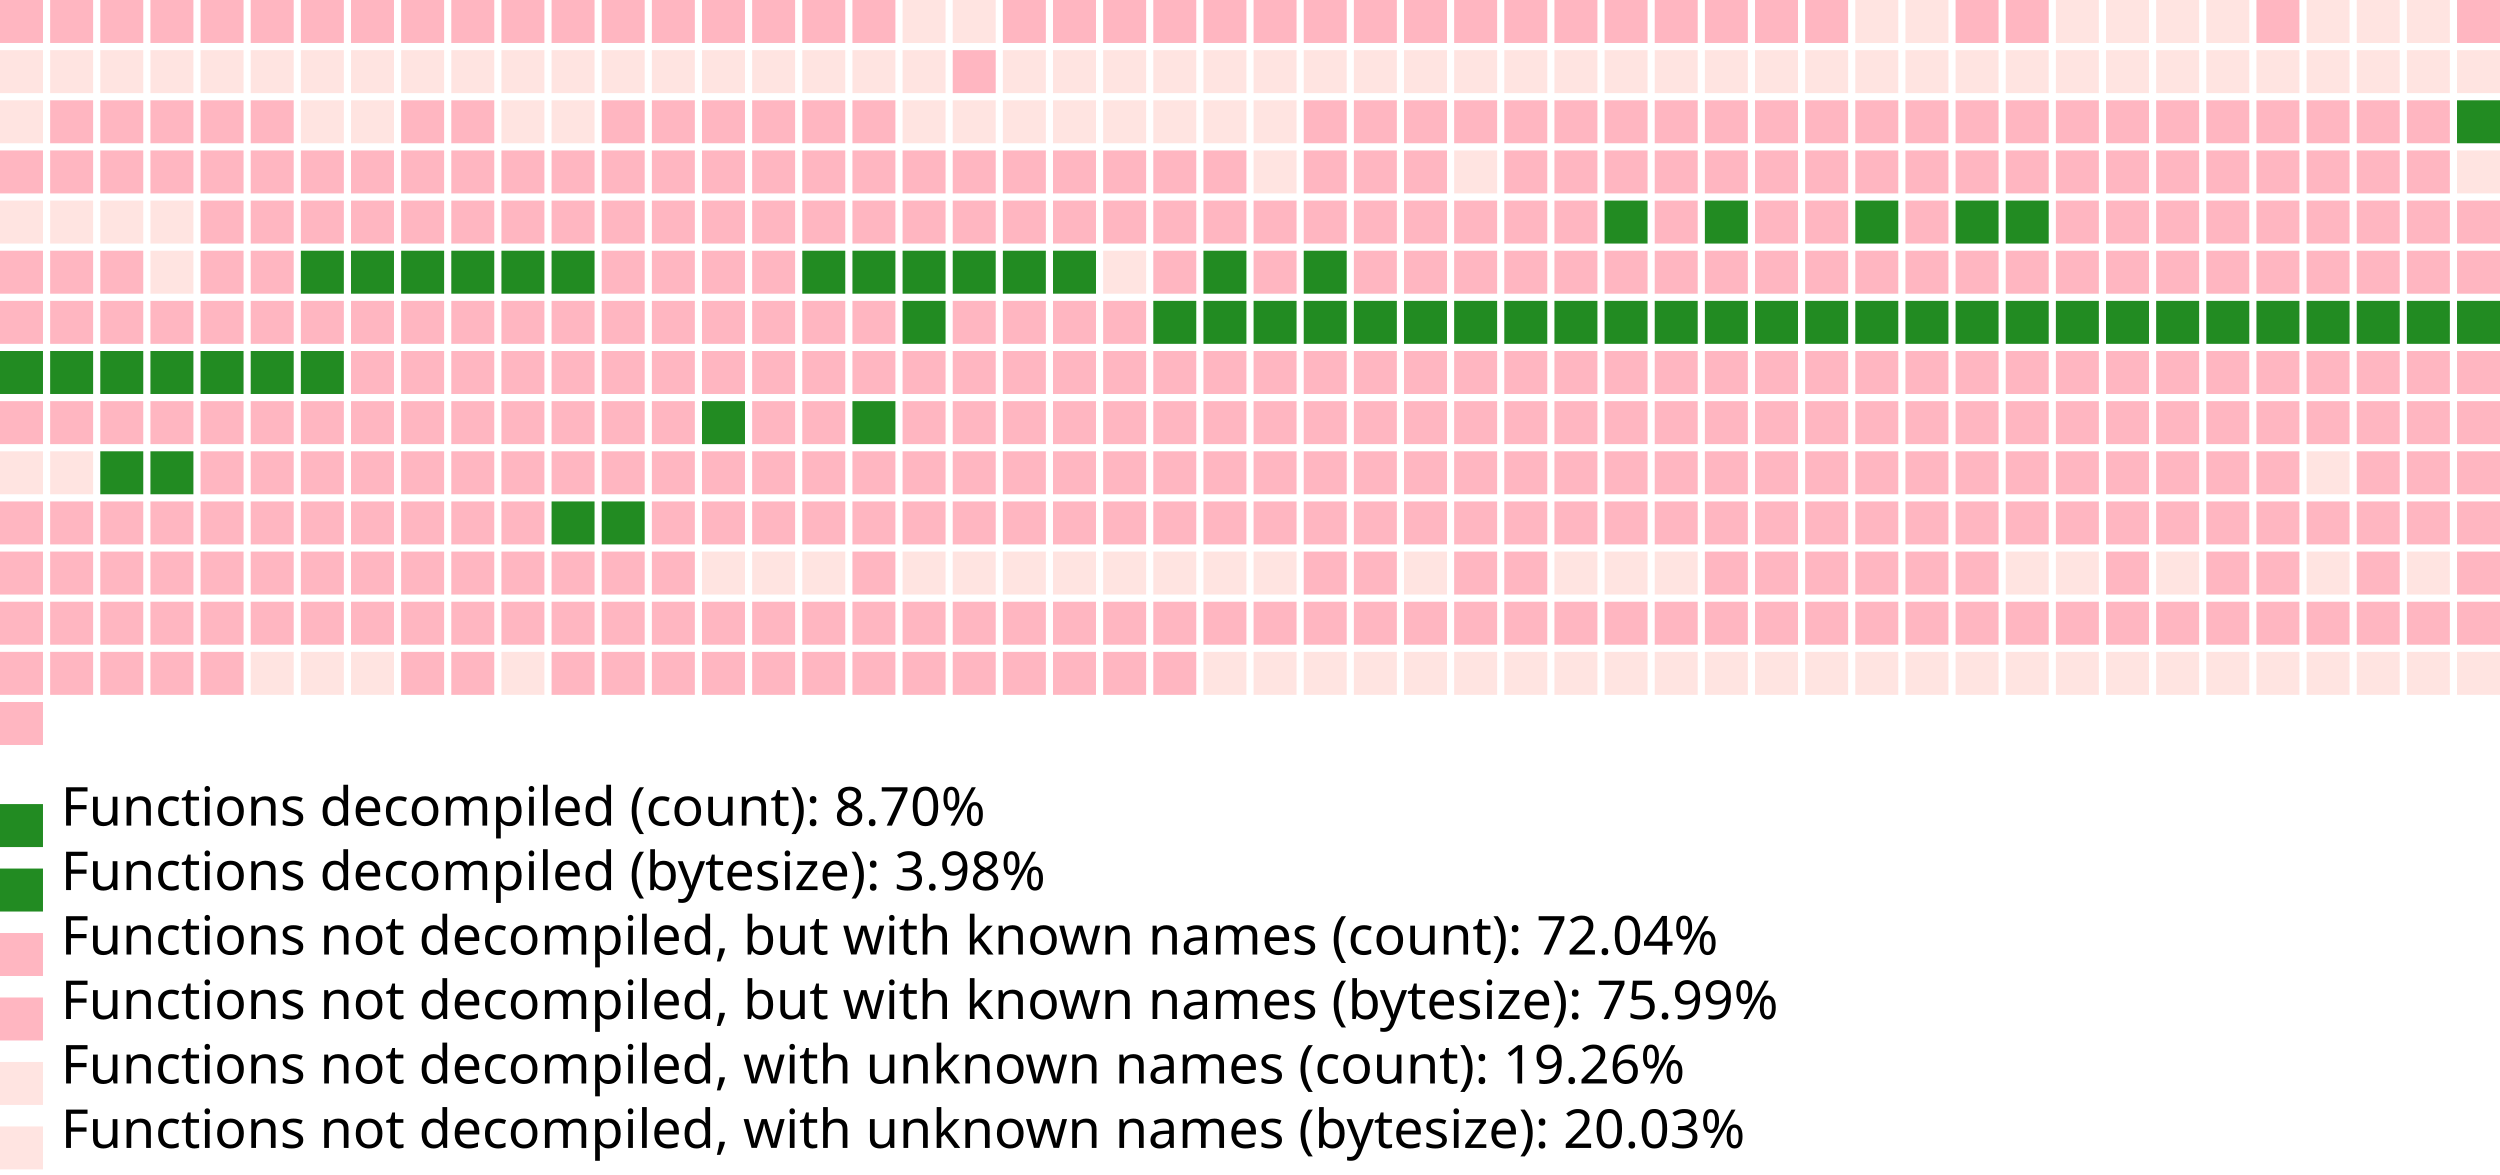
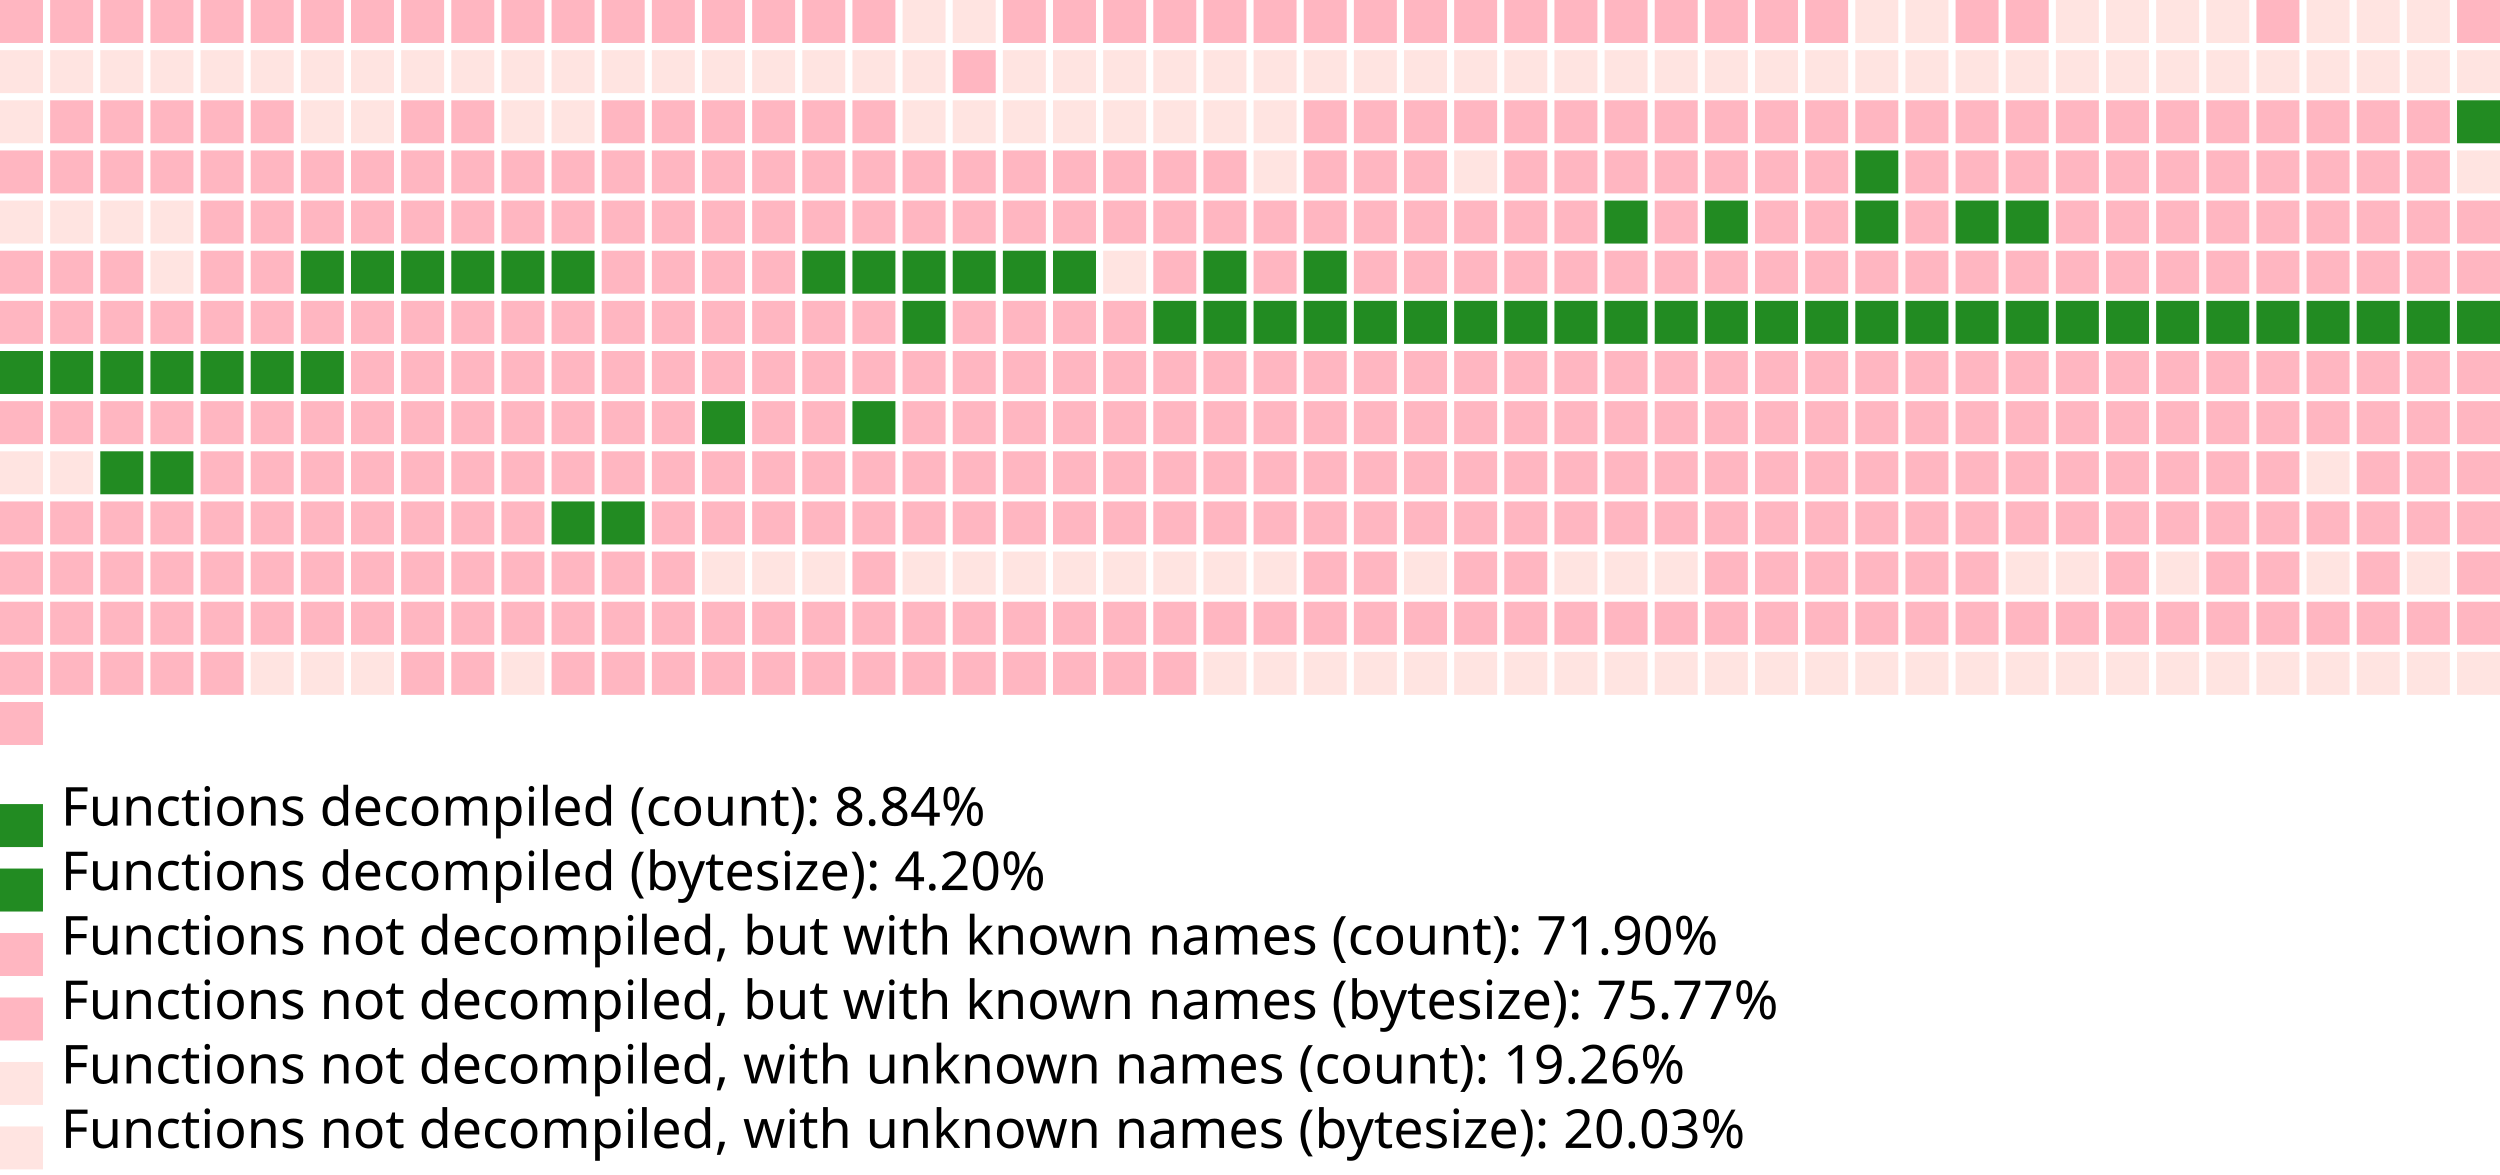
<svg xmlns="http://www.w3.org/2000/svg" version="1.1" width="698" height="328">
  <rect width="12" height="12" x="0" y="0" fill="lightpink" />
  <rect width="12" height="12" x="14" y="0" fill="lightpink" />
  <rect width="12" height="12" x="28" y="0" fill="lightpink" />
  <rect width="12" height="12" x="42" y="0" fill="lightpink" />
  <rect width="12" height="12" x="56" y="0" fill="lightpink" />
  <rect width="12" height="12" x="70" y="0" fill="lightpink" />
  <rect width="12" height="12" x="84" y="0" fill="lightpink" />
  <rect width="12" height="12" x="98" y="0" fill="lightpink" />
  <rect width="12" height="12" x="112" y="0" fill="lightpink" />
  <rect width="12" height="12" x="126" y="0" fill="lightpink" />
  <rect width="12" height="12" x="140" y="0" fill="lightpink" />
  <rect width="12" height="12" x="154" y="0" fill="lightpink" />
  <rect width="12" height="12" x="168" y="0" fill="lightpink" />
  <rect width="12" height="12" x="182" y="0" fill="lightpink" />
  <rect width="12" height="12" x="196" y="0" fill="lightpink" />
  <rect width="12" height="12" x="210" y="0" fill="lightpink" />
  <rect width="12" height="12" x="224" y="0" fill="lightpink" />
  <rect width="12" height="12" x="238" y="0" fill="lightpink" />
  <rect width="12" height="12" x="252" y="0" fill="mistyrose" />
  <rect width="12" height="12" x="266" y="0" fill="mistyrose" />
  <rect width="12" height="12" x="280" y="0" fill="lightpink" />
  <rect width="12" height="12" x="294" y="0" fill="lightpink" />
  <rect width="12" height="12" x="308" y="0" fill="lightpink" />
  <rect width="12" height="12" x="322" y="0" fill="lightpink" />
  <rect width="12" height="12" x="336" y="0" fill="lightpink" />
  <rect width="12" height="12" x="350" y="0" fill="lightpink" />
  <rect width="12" height="12" x="364" y="0" fill="lightpink" />
  <rect width="12" height="12" x="378" y="0" fill="lightpink" />
  <rect width="12" height="12" x="392" y="0" fill="lightpink" />
  <rect width="12" height="12" x="406" y="0" fill="lightpink" />
  <rect width="12" height="12" x="420" y="0" fill="lightpink" />
  <rect width="12" height="12" x="434" y="0" fill="lightpink" />
  <rect width="12" height="12" x="448" y="0" fill="lightpink" />
  <rect width="12" height="12" x="462" y="0" fill="lightpink" />
  <rect width="12" height="12" x="476" y="0" fill="lightpink" />
  <rect width="12" height="12" x="490" y="0" fill="lightpink" />
  <rect width="12" height="12" x="504" y="0" fill="lightpink" />
  <rect width="12" height="12" x="518" y="0" fill="mistyrose" />
  <rect width="12" height="12" x="532" y="0" fill="mistyrose" />
  <rect width="12" height="12" x="546" y="0" fill="lightpink" />
  <rect width="12" height="12" x="560" y="0" fill="lightpink" />
  <rect width="12" height="12" x="574" y="0" fill="mistyrose" />
  <rect width="12" height="12" x="588" y="0" fill="mistyrose" />
  <rect width="12" height="12" x="602" y="0" fill="mistyrose" />
  <rect width="12" height="12" x="616" y="0" fill="mistyrose" />
  <rect width="12" height="12" x="630" y="0" fill="lightpink" />
  <rect width="12" height="12" x="644" y="0" fill="mistyrose" />
  <rect width="12" height="12" x="658" y="0" fill="mistyrose" />
  <rect width="12" height="12" x="672" y="0" fill="mistyrose" />
  <rect width="12" height="12" x="686" y="0" fill="lightpink" />
  <rect width="12" height="12" x="0" y="14" fill="mistyrose" />
  <rect width="12" height="12" x="14" y="14" fill="mistyrose" />
  <rect width="12" height="12" x="28" y="14" fill="mistyrose" />
  <rect width="12" height="12" x="42" y="14" fill="mistyrose" />
  <rect width="12" height="12" x="56" y="14" fill="mistyrose" />
  <rect width="12" height="12" x="70" y="14" fill="mistyrose" />
  <rect width="12" height="12" x="84" y="14" fill="mistyrose" />
  <rect width="12" height="12" x="98" y="14" fill="mistyrose" />
  <rect width="12" height="12" x="112" y="14" fill="mistyrose" />
  <rect width="12" height="12" x="126" y="14" fill="mistyrose" />
  <rect width="12" height="12" x="140" y="14" fill="mistyrose" />
  <rect width="12" height="12" x="154" y="14" fill="mistyrose" />
  <rect width="12" height="12" x="168" y="14" fill="mistyrose" />
  <rect width="12" height="12" x="182" y="14" fill="mistyrose" />
  <rect width="12" height="12" x="196" y="14" fill="mistyrose" />
  <rect width="12" height="12" x="210" y="14" fill="mistyrose" />
  <rect width="12" height="12" x="224" y="14" fill="mistyrose" />
  <rect width="12" height="12" x="238" y="14" fill="mistyrose" />
  <rect width="12" height="12" x="252" y="14" fill="mistyrose" />
  <rect width="12" height="12" x="266" y="14" fill="lightpink" />
  <rect width="12" height="12" x="280" y="14" fill="mistyrose" />
  <rect width="12" height="12" x="294" y="14" fill="mistyrose" />
  <rect width="12" height="12" x="308" y="14" fill="mistyrose" />
  <rect width="12" height="12" x="322" y="14" fill="mistyrose" />
  <rect width="12" height="12" x="336" y="14" fill="mistyrose" />
  <rect width="12" height="12" x="350" y="14" fill="mistyrose" />
  <rect width="12" height="12" x="364" y="14" fill="mistyrose" />
  <rect width="12" height="12" x="378" y="14" fill="mistyrose" />
  <rect width="12" height="12" x="392" y="14" fill="mistyrose" />
  <rect width="12" height="12" x="406" y="14" fill="mistyrose" />
  <rect width="12" height="12" x="420" y="14" fill="mistyrose" />
  <rect width="12" height="12" x="434" y="14" fill="mistyrose" />
  <rect width="12" height="12" x="448" y="14" fill="mistyrose" />
  <rect width="12" height="12" x="462" y="14" fill="mistyrose" />
  <rect width="12" height="12" x="476" y="14" fill="mistyrose" />
  <rect width="12" height="12" x="490" y="14" fill="mistyrose" />
  <rect width="12" height="12" x="504" y="14" fill="mistyrose" />
  <rect width="12" height="12" x="518" y="14" fill="mistyrose" />
  <rect width="12" height="12" x="532" y="14" fill="mistyrose" />
  <rect width="12" height="12" x="546" y="14" fill="mistyrose" />
  <rect width="12" height="12" x="560" y="14" fill="mistyrose" />
  <rect width="12" height="12" x="574" y="14" fill="mistyrose" />
  <rect width="12" height="12" x="588" y="14" fill="mistyrose" />
  <rect width="12" height="12" x="602" y="14" fill="mistyrose" />
  <rect width="12" height="12" x="616" y="14" fill="mistyrose" />
  <rect width="12" height="12" x="630" y="14" fill="mistyrose" />
  <rect width="12" height="12" x="644" y="14" fill="mistyrose" />
  <rect width="12" height="12" x="658" y="14" fill="mistyrose" />
  <rect width="12" height="12" x="672" y="14" fill="mistyrose" />
  <rect width="12" height="12" x="686" y="14" fill="mistyrose" />
  <rect width="12" height="12" x="0" y="28" fill="mistyrose" />
  <rect width="12" height="12" x="14" y="28" fill="lightpink" />
  <rect width="12" height="12" x="28" y="28" fill="lightpink" />
  <rect width="12" height="12" x="42" y="28" fill="lightpink" />
  <rect width="12" height="12" x="56" y="28" fill="lightpink" />
  <rect width="12" height="12" x="70" y="28" fill="lightpink" />
  <rect width="12" height="12" x="84" y="28" fill="mistyrose" />
  <rect width="12" height="12" x="98" y="28" fill="mistyrose" />
  <rect width="12" height="12" x="112" y="28" fill="lightpink" />
  <rect width="12" height="12" x="126" y="28" fill="lightpink" />
  <rect width="12" height="12" x="140" y="28" fill="mistyrose" />
  <rect width="12" height="12" x="154" y="28" fill="mistyrose" />
  <rect width="12" height="12" x="168" y="28" fill="lightpink" />
  <rect width="12" height="12" x="182" y="28" fill="lightpink" />
  <rect width="12" height="12" x="196" y="28" fill="lightpink" />
  <rect width="12" height="12" x="210" y="28" fill="lightpink" />
  <rect width="12" height="12" x="224" y="28" fill="lightpink" />
  <rect width="12" height="12" x="238" y="28" fill="lightpink" />
  <rect width="12" height="12" x="252" y="28" fill="mistyrose" />
  <rect width="12" height="12" x="266" y="28" fill="mistyrose" />
  <rect width="12" height="12" x="280" y="28" fill="mistyrose" />
  <rect width="12" height="12" x="294" y="28" fill="mistyrose" />
  <rect width="12" height="12" x="308" y="28" fill="mistyrose" />
  <rect width="12" height="12" x="322" y="28" fill="mistyrose" />
  <rect width="12" height="12" x="336" y="28" fill="mistyrose" />
  <rect width="12" height="12" x="350" y="28" fill="mistyrose" />
  <rect width="12" height="12" x="364" y="28" fill="lightpink" />
  <rect width="12" height="12" x="378" y="28" fill="lightpink" />
  <rect width="12" height="12" x="392" y="28" fill="lightpink" />
  <rect width="12" height="12" x="406" y="28" fill="lightpink" />
  <rect width="12" height="12" x="420" y="28" fill="lightpink" />
  <rect width="12" height="12" x="434" y="28" fill="lightpink" />
  <rect width="12" height="12" x="448" y="28" fill="lightpink" />
  <rect width="12" height="12" x="462" y="28" fill="lightpink" />
  <rect width="12" height="12" x="476" y="28" fill="lightpink" />
  <rect width="12" height="12" x="490" y="28" fill="lightpink" />
  <rect width="12" height="12" x="504" y="28" fill="lightpink" />
  <rect width="12" height="12" x="518" y="28" fill="lightpink" />
  <rect width="12" height="12" x="532" y="28" fill="lightpink" />
  <rect width="12" height="12" x="546" y="28" fill="lightpink" />
  <rect width="12" height="12" x="560" y="28" fill="lightpink" />
  <rect width="12" height="12" x="574" y="28" fill="lightpink" />
  <rect width="12" height="12" x="588" y="28" fill="lightpink" />
  <rect width="12" height="12" x="602" y="28" fill="lightpink" />
  <rect width="12" height="12" x="616" y="28" fill="lightpink" />
  <rect width="12" height="12" x="630" y="28" fill="lightpink" />
  <rect width="12" height="12" x="644" y="28" fill="lightpink" />
  <rect width="12" height="12" x="658" y="28" fill="lightpink" />
  <rect width="12" height="12" x="672" y="28" fill="lightpink" />
  <rect width="12" height="12" x="686" y="28" fill="forestgreen" />
  <rect width="12" height="12" x="0" y="42" fill="lightpink" />
  <rect width="12" height="12" x="14" y="42" fill="lightpink" />
  <rect width="12" height="12" x="28" y="42" fill="lightpink" />
  <rect width="12" height="12" x="42" y="42" fill="lightpink" />
  <rect width="12" height="12" x="56" y="42" fill="lightpink" />
  <rect width="12" height="12" x="70" y="42" fill="lightpink" />
  <rect width="12" height="12" x="84" y="42" fill="lightpink" />
  <rect width="12" height="12" x="98" y="42" fill="lightpink" />
  <rect width="12" height="12" x="112" y="42" fill="lightpink" />
  <rect width="12" height="12" x="126" y="42" fill="lightpink" />
  <rect width="12" height="12" x="140" y="42" fill="lightpink" />
  <rect width="12" height="12" x="154" y="42" fill="lightpink" />
  <rect width="12" height="12" x="168" y="42" fill="lightpink" />
  <rect width="12" height="12" x="182" y="42" fill="lightpink" />
  <rect width="12" height="12" x="196" y="42" fill="lightpink" />
  <rect width="12" height="12" x="210" y="42" fill="lightpink" />
  <rect width="12" height="12" x="224" y="42" fill="lightpink" />
  <rect width="12" height="12" x="238" y="42" fill="lightpink" />
  <rect width="12" height="12" x="252" y="42" fill="lightpink" />
  <rect width="12" height="12" x="266" y="42" fill="lightpink" />
  <rect width="12" height="12" x="280" y="42" fill="lightpink" />
  <rect width="12" height="12" x="294" y="42" fill="lightpink" />
  <rect width="12" height="12" x="308" y="42" fill="lightpink" />
  <rect width="12" height="12" x="322" y="42" fill="lightpink" />
  <rect width="12" height="12" x="336" y="42" fill="lightpink" />
  <rect width="12" height="12" x="350" y="42" fill="mistyrose" />
  <rect width="12" height="12" x="364" y="42" fill="lightpink" />
  <rect width="12" height="12" x="378" y="42" fill="lightpink" />
  <rect width="12" height="12" x="392" y="42" fill="lightpink" />
  <rect width="12" height="12" x="406" y="42" fill="mistyrose" />
  <rect width="12" height="12" x="420" y="42" fill="lightpink" />
  <rect width="12" height="12" x="434" y="42" fill="lightpink" />
  <rect width="12" height="12" x="448" y="42" fill="lightpink" />
  <rect width="12" height="12" x="462" y="42" fill="lightpink" />
  <rect width="12" height="12" x="476" y="42" fill="lightpink" />
  <rect width="12" height="12" x="490" y="42" fill="lightpink" />
  <rect width="12" height="12" x="504" y="42" fill="lightpink" />
-   <rect width="12" height="12" x="518" y="42" fill="lightpink" />
+   <rect width="12" height="12" x="518" y="42" fill="forestgreen" />
  <rect width="12" height="12" x="532" y="42" fill="lightpink" />
  <rect width="12" height="12" x="546" y="42" fill="lightpink" />
  <rect width="12" height="12" x="560" y="42" fill="lightpink" />
  <rect width="12" height="12" x="574" y="42" fill="lightpink" />
  <rect width="12" height="12" x="588" y="42" fill="lightpink" />
  <rect width="12" height="12" x="602" y="42" fill="lightpink" />
  <rect width="12" height="12" x="616" y="42" fill="lightpink" />
  <rect width="12" height="12" x="630" y="42" fill="lightpink" />
  <rect width="12" height="12" x="644" y="42" fill="lightpink" />
  <rect width="12" height="12" x="658" y="42" fill="lightpink" />
  <rect width="12" height="12" x="672" y="42" fill="lightpink" />
  <rect width="12" height="12" x="686" y="42" fill="mistyrose" />
  <rect width="12" height="12" x="0" y="56" fill="mistyrose" />
  <rect width="12" height="12" x="14" y="56" fill="mistyrose" />
  <rect width="12" height="12" x="28" y="56" fill="mistyrose" />
  <rect width="12" height="12" x="42" y="56" fill="mistyrose" />
  <rect width="12" height="12" x="56" y="56" fill="lightpink" />
  <rect width="12" height="12" x="70" y="56" fill="lightpink" />
  <rect width="12" height="12" x="84" y="56" fill="lightpink" />
  <rect width="12" height="12" x="98" y="56" fill="lightpink" />
  <rect width="12" height="12" x="112" y="56" fill="lightpink" />
  <rect width="12" height="12" x="126" y="56" fill="lightpink" />
  <rect width="12" height="12" x="140" y="56" fill="lightpink" />
  <rect width="12" height="12" x="154" y="56" fill="lightpink" />
  <rect width="12" height="12" x="168" y="56" fill="lightpink" />
  <rect width="12" height="12" x="182" y="56" fill="lightpink" />
  <rect width="12" height="12" x="196" y="56" fill="lightpink" />
  <rect width="12" height="12" x="210" y="56" fill="lightpink" />
  <rect width="12" height="12" x="224" y="56" fill="lightpink" />
  <rect width="12" height="12" x="238" y="56" fill="lightpink" />
  <rect width="12" height="12" x="252" y="56" fill="lightpink" />
  <rect width="12" height="12" x="266" y="56" fill="lightpink" />
  <rect width="12" height="12" x="280" y="56" fill="lightpink" />
  <rect width="12" height="12" x="294" y="56" fill="lightpink" />
  <rect width="12" height="12" x="308" y="56" fill="lightpink" />
  <rect width="12" height="12" x="322" y="56" fill="lightpink" />
  <rect width="12" height="12" x="336" y="56" fill="lightpink" />
  <rect width="12" height="12" x="350" y="56" fill="lightpink" />
  <rect width="12" height="12" x="364" y="56" fill="lightpink" />
  <rect width="12" height="12" x="378" y="56" fill="lightpink" />
  <rect width="12" height="12" x="392" y="56" fill="lightpink" />
  <rect width="12" height="12" x="406" y="56" fill="lightpink" />
  <rect width="12" height="12" x="420" y="56" fill="lightpink" />
  <rect width="12" height="12" x="434" y="56" fill="lightpink" />
  <rect width="12" height="12" x="448" y="56" fill="forestgreen" />
  <rect width="12" height="12" x="462" y="56" fill="lightpink" />
  <rect width="12" height="12" x="476" y="56" fill="forestgreen" />
  <rect width="12" height="12" x="490" y="56" fill="lightpink" />
  <rect width="12" height="12" x="504" y="56" fill="lightpink" />
  <rect width="12" height="12" x="518" y="56" fill="forestgreen" />
  <rect width="12" height="12" x="532" y="56" fill="lightpink" />
  <rect width="12" height="12" x="546" y="56" fill="forestgreen" />
  <rect width="12" height="12" x="560" y="56" fill="forestgreen" />
  <rect width="12" height="12" x="574" y="56" fill="lightpink" />
  <rect width="12" height="12" x="588" y="56" fill="lightpink" />
  <rect width="12" height="12" x="602" y="56" fill="lightpink" />
  <rect width="12" height="12" x="616" y="56" fill="lightpink" />
  <rect width="12" height="12" x="630" y="56" fill="lightpink" />
  <rect width="12" height="12" x="644" y="56" fill="lightpink" />
  <rect width="12" height="12" x="658" y="56" fill="lightpink" />
  <rect width="12" height="12" x="672" y="56" fill="lightpink" />
  <rect width="12" height="12" x="686" y="56" fill="lightpink" />
  <rect width="12" height="12" x="0" y="70" fill="lightpink" />
  <rect width="12" height="12" x="14" y="70" fill="lightpink" />
  <rect width="12" height="12" x="28" y="70" fill="lightpink" />
  <rect width="12" height="12" x="42" y="70" fill="mistyrose" />
  <rect width="12" height="12" x="56" y="70" fill="lightpink" />
  <rect width="12" height="12" x="70" y="70" fill="lightpink" />
  <rect width="12" height="12" x="84" y="70" fill="forestgreen" />
  <rect width="12" height="12" x="98" y="70" fill="forestgreen" />
  <rect width="12" height="12" x="112" y="70" fill="forestgreen" />
  <rect width="12" height="12" x="126" y="70" fill="forestgreen" />
  <rect width="12" height="12" x="140" y="70" fill="forestgreen" />
  <rect width="12" height="12" x="154" y="70" fill="forestgreen" />
  <rect width="12" height="12" x="168" y="70" fill="lightpink" />
  <rect width="12" height="12" x="182" y="70" fill="lightpink" />
  <rect width="12" height="12" x="196" y="70" fill="lightpink" />
  <rect width="12" height="12" x="210" y="70" fill="lightpink" />
  <rect width="12" height="12" x="224" y="70" fill="forestgreen" />
  <rect width="12" height="12" x="238" y="70" fill="forestgreen" />
  <rect width="12" height="12" x="252" y="70" fill="forestgreen" />
  <rect width="12" height="12" x="266" y="70" fill="forestgreen" />
  <rect width="12" height="12" x="280" y="70" fill="forestgreen" />
  <rect width="12" height="12" x="294" y="70" fill="forestgreen" />
  <rect width="12" height="12" x="308" y="70" fill="mistyrose" />
  <rect width="12" height="12" x="322" y="70" fill="lightpink" />
  <rect width="12" height="12" x="336" y="70" fill="forestgreen" />
  <rect width="12" height="12" x="350" y="70" fill="lightpink" />
  <rect width="12" height="12" x="364" y="70" fill="forestgreen" />
  <rect width="12" height="12" x="378" y="70" fill="lightpink" />
  <rect width="12" height="12" x="392" y="70" fill="lightpink" />
  <rect width="12" height="12" x="406" y="70" fill="lightpink" />
  <rect width="12" height="12" x="420" y="70" fill="lightpink" />
  <rect width="12" height="12" x="434" y="70" fill="lightpink" />
  <rect width="12" height="12" x="448" y="70" fill="lightpink" />
  <rect width="12" height="12" x="462" y="70" fill="lightpink" />
  <rect width="12" height="12" x="476" y="70" fill="lightpink" />
  <rect width="12" height="12" x="490" y="70" fill="lightpink" />
  <rect width="12" height="12" x="504" y="70" fill="lightpink" />
  <rect width="12" height="12" x="518" y="70" fill="lightpink" />
  <rect width="12" height="12" x="532" y="70" fill="lightpink" />
  <rect width="12" height="12" x="546" y="70" fill="lightpink" />
  <rect width="12" height="12" x="560" y="70" fill="lightpink" />
  <rect width="12" height="12" x="574" y="70" fill="lightpink" />
  <rect width="12" height="12" x="588" y="70" fill="lightpink" />
  <rect width="12" height="12" x="602" y="70" fill="lightpink" />
  <rect width="12" height="12" x="616" y="70" fill="lightpink" />
  <rect width="12" height="12" x="630" y="70" fill="lightpink" />
  <rect width="12" height="12" x="644" y="70" fill="lightpink" />
  <rect width="12" height="12" x="658" y="70" fill="lightpink" />
  <rect width="12" height="12" x="672" y="70" fill="lightpink" />
  <rect width="12" height="12" x="686" y="70" fill="lightpink" />
  <rect width="12" height="12" x="0" y="84" fill="lightpink" />
  <rect width="12" height="12" x="14" y="84" fill="lightpink" />
  <rect width="12" height="12" x="28" y="84" fill="lightpink" />
  <rect width="12" height="12" x="42" y="84" fill="lightpink" />
  <rect width="12" height="12" x="56" y="84" fill="lightpink" />
  <rect width="12" height="12" x="70" y="84" fill="lightpink" />
  <rect width="12" height="12" x="84" y="84" fill="lightpink" />
  <rect width="12" height="12" x="98" y="84" fill="lightpink" />
  <rect width="12" height="12" x="112" y="84" fill="lightpink" />
  <rect width="12" height="12" x="126" y="84" fill="lightpink" />
  <rect width="12" height="12" x="140" y="84" fill="lightpink" />
  <rect width="12" height="12" x="154" y="84" fill="lightpink" />
  <rect width="12" height="12" x="168" y="84" fill="lightpink" />
  <rect width="12" height="12" x="182" y="84" fill="lightpink" />
  <rect width="12" height="12" x="196" y="84" fill="lightpink" />
  <rect width="12" height="12" x="210" y="84" fill="lightpink" />
  <rect width="12" height="12" x="224" y="84" fill="lightpink" />
  <rect width="12" height="12" x="238" y="84" fill="lightpink" />
  <rect width="12" height="12" x="252" y="84" fill="forestgreen" />
  <rect width="12" height="12" x="266" y="84" fill="lightpink" />
  <rect width="12" height="12" x="280" y="84" fill="lightpink" />
  <rect width="12" height="12" x="294" y="84" fill="lightpink" />
  <rect width="12" height="12" x="308" y="84" fill="lightpink" />
  <rect width="12" height="12" x="322" y="84" fill="forestgreen" />
  <rect width="12" height="12" x="336" y="84" fill="forestgreen" />
  <rect width="12" height="12" x="350" y="84" fill="forestgreen" />
  <rect width="12" height="12" x="364" y="84" fill="forestgreen" />
  <rect width="12" height="12" x="378" y="84" fill="forestgreen" />
  <rect width="12" height="12" x="392" y="84" fill="forestgreen" />
  <rect width="12" height="12" x="406" y="84" fill="forestgreen" />
  <rect width="12" height="12" x="420" y="84" fill="forestgreen" />
  <rect width="12" height="12" x="434" y="84" fill="forestgreen" />
  <rect width="12" height="12" x="448" y="84" fill="forestgreen" />
  <rect width="12" height="12" x="462" y="84" fill="forestgreen" />
  <rect width="12" height="12" x="476" y="84" fill="forestgreen" />
  <rect width="12" height="12" x="490" y="84" fill="forestgreen" />
  <rect width="12" height="12" x="504" y="84" fill="forestgreen" />
  <rect width="12" height="12" x="518" y="84" fill="forestgreen" />
  <rect width="12" height="12" x="532" y="84" fill="forestgreen" />
  <rect width="12" height="12" x="546" y="84" fill="forestgreen" />
  <rect width="12" height="12" x="560" y="84" fill="forestgreen" />
  <rect width="12" height="12" x="574" y="84" fill="forestgreen" />
  <rect width="12" height="12" x="588" y="84" fill="forestgreen" />
  <rect width="12" height="12" x="602" y="84" fill="forestgreen" />
  <rect width="12" height="12" x="616" y="84" fill="forestgreen" />
  <rect width="12" height="12" x="630" y="84" fill="forestgreen" />
  <rect width="12" height="12" x="644" y="84" fill="forestgreen" />
  <rect width="12" height="12" x="658" y="84" fill="forestgreen" />
  <rect width="12" height="12" x="672" y="84" fill="forestgreen" />
  <rect width="12" height="12" x="686" y="84" fill="forestgreen" />
  <rect width="12" height="12" x="0" y="98" fill="forestgreen" />
  <rect width="12" height="12" x="14" y="98" fill="forestgreen" />
  <rect width="12" height="12" x="28" y="98" fill="forestgreen" />
  <rect width="12" height="12" x="42" y="98" fill="forestgreen" />
  <rect width="12" height="12" x="56" y="98" fill="forestgreen" />
  <rect width="12" height="12" x="70" y="98" fill="forestgreen" />
  <rect width="12" height="12" x="84" y="98" fill="forestgreen" />
  <rect width="12" height="12" x="98" y="98" fill="lightpink" />
  <rect width="12" height="12" x="112" y="98" fill="lightpink" />
  <rect width="12" height="12" x="126" y="98" fill="lightpink" />
  <rect width="12" height="12" x="140" y="98" fill="lightpink" />
  <rect width="12" height="12" x="154" y="98" fill="lightpink" />
  <rect width="12" height="12" x="168" y="98" fill="lightpink" />
  <rect width="12" height="12" x="182" y="98" fill="lightpink" />
  <rect width="12" height="12" x="196" y="98" fill="lightpink" />
  <rect width="12" height="12" x="210" y="98" fill="lightpink" />
  <rect width="12" height="12" x="224" y="98" fill="lightpink" />
  <rect width="12" height="12" x="238" y="98" fill="lightpink" />
  <rect width="12" height="12" x="252" y="98" fill="lightpink" />
  <rect width="12" height="12" x="266" y="98" fill="lightpink" />
  <rect width="12" height="12" x="280" y="98" fill="lightpink" />
  <rect width="12" height="12" x="294" y="98" fill="lightpink" />
  <rect width="12" height="12" x="308" y="98" fill="lightpink" />
  <rect width="12" height="12" x="322" y="98" fill="lightpink" />
  <rect width="12" height="12" x="336" y="98" fill="lightpink" />
  <rect width="12" height="12" x="350" y="98" fill="lightpink" />
  <rect width="12" height="12" x="364" y="98" fill="lightpink" />
  <rect width="12" height="12" x="378" y="98" fill="lightpink" />
  <rect width="12" height="12" x="392" y="98" fill="lightpink" />
  <rect width="12" height="12" x="406" y="98" fill="lightpink" />
  <rect width="12" height="12" x="420" y="98" fill="lightpink" />
  <rect width="12" height="12" x="434" y="98" fill="lightpink" />
  <rect width="12" height="12" x="448" y="98" fill="lightpink" />
  <rect width="12" height="12" x="462" y="98" fill="lightpink" />
  <rect width="12" height="12" x="476" y="98" fill="lightpink" />
  <rect width="12" height="12" x="490" y="98" fill="lightpink" />
  <rect width="12" height="12" x="504" y="98" fill="lightpink" />
  <rect width="12" height="12" x="518" y="98" fill="lightpink" />
  <rect width="12" height="12" x="532" y="98" fill="lightpink" />
  <rect width="12" height="12" x="546" y="98" fill="lightpink" />
  <rect width="12" height="12" x="560" y="98" fill="lightpink" />
  <rect width="12" height="12" x="574" y="98" fill="lightpink" />
  <rect width="12" height="12" x="588" y="98" fill="lightpink" />
  <rect width="12" height="12" x="602" y="98" fill="lightpink" />
  <rect width="12" height="12" x="616" y="98" fill="lightpink" />
  <rect width="12" height="12" x="630" y="98" fill="lightpink" />
  <rect width="12" height="12" x="644" y="98" fill="lightpink" />
  <rect width="12" height="12" x="658" y="98" fill="lightpink" />
  <rect width="12" height="12" x="672" y="98" fill="lightpink" />
  <rect width="12" height="12" x="686" y="98" fill="lightpink" />
  <rect width="12" height="12" x="0" y="112" fill="lightpink" />
  <rect width="12" height="12" x="14" y="112" fill="lightpink" />
  <rect width="12" height="12" x="28" y="112" fill="lightpink" />
  <rect width="12" height="12" x="42" y="112" fill="lightpink" />
  <rect width="12" height="12" x="56" y="112" fill="lightpink" />
  <rect width="12" height="12" x="70" y="112" fill="lightpink" />
  <rect width="12" height="12" x="84" y="112" fill="lightpink" />
  <rect width="12" height="12" x="98" y="112" fill="lightpink" />
  <rect width="12" height="12" x="112" y="112" fill="lightpink" />
  <rect width="12" height="12" x="126" y="112" fill="lightpink" />
  <rect width="12" height="12" x="140" y="112" fill="lightpink" />
  <rect width="12" height="12" x="154" y="112" fill="lightpink" />
  <rect width="12" height="12" x="168" y="112" fill="lightpink" />
  <rect width="12" height="12" x="182" y="112" fill="lightpink" />
  <rect width="12" height="12" x="196" y="112" fill="forestgreen" />
  <rect width="12" height="12" x="210" y="112" fill="lightpink" />
  <rect width="12" height="12" x="224" y="112" fill="lightpink" />
  <rect width="12" height="12" x="238" y="112" fill="forestgreen" />
  <rect width="12" height="12" x="252" y="112" fill="lightpink" />
  <rect width="12" height="12" x="266" y="112" fill="lightpink" />
  <rect width="12" height="12" x="280" y="112" fill="lightpink" />
  <rect width="12" height="12" x="294" y="112" fill="lightpink" />
  <rect width="12" height="12" x="308" y="112" fill="lightpink" />
  <rect width="12" height="12" x="322" y="112" fill="lightpink" />
  <rect width="12" height="12" x="336" y="112" fill="lightpink" />
  <rect width="12" height="12" x="350" y="112" fill="lightpink" />
  <rect width="12" height="12" x="364" y="112" fill="lightpink" />
  <rect width="12" height="12" x="378" y="112" fill="lightpink" />
  <rect width="12" height="12" x="392" y="112" fill="lightpink" />
  <rect width="12" height="12" x="406" y="112" fill="lightpink" />
  <rect width="12" height="12" x="420" y="112" fill="lightpink" />
  <rect width="12" height="12" x="434" y="112" fill="lightpink" />
  <rect width="12" height="12" x="448" y="112" fill="lightpink" />
  <rect width="12" height="12" x="462" y="112" fill="lightpink" />
  <rect width="12" height="12" x="476" y="112" fill="lightpink" />
  <rect width="12" height="12" x="490" y="112" fill="lightpink" />
  <rect width="12" height="12" x="504" y="112" fill="lightpink" />
  <rect width="12" height="12" x="518" y="112" fill="lightpink" />
  <rect width="12" height="12" x="532" y="112" fill="lightpink" />
  <rect width="12" height="12" x="546" y="112" fill="lightpink" />
  <rect width="12" height="12" x="560" y="112" fill="lightpink" />
  <rect width="12" height="12" x="574" y="112" fill="lightpink" />
  <rect width="12" height="12" x="588" y="112" fill="lightpink" />
  <rect width="12" height="12" x="602" y="112" fill="lightpink" />
  <rect width="12" height="12" x="616" y="112" fill="lightpink" />
  <rect width="12" height="12" x="630" y="112" fill="lightpink" />
  <rect width="12" height="12" x="644" y="112" fill="lightpink" />
  <rect width="12" height="12" x="658" y="112" fill="lightpink" />
  <rect width="12" height="12" x="672" y="112" fill="lightpink" />
  <rect width="12" height="12" x="686" y="112" fill="lightpink" />
  <rect width="12" height="12" x="0" y="126" fill="mistyrose" />
  <rect width="12" height="12" x="14" y="126" fill="mistyrose" />
  <rect width="12" height="12" x="28" y="126" fill="forestgreen" />
  <rect width="12" height="12" x="42" y="126" fill="forestgreen" />
  <rect width="12" height="12" x="56" y="126" fill="lightpink" />
  <rect width="12" height="12" x="70" y="126" fill="lightpink" />
  <rect width="12" height="12" x="84" y="126" fill="lightpink" />
  <rect width="12" height="12" x="98" y="126" fill="lightpink" />
  <rect width="12" height="12" x="112" y="126" fill="lightpink" />
  <rect width="12" height="12" x="126" y="126" fill="lightpink" />
  <rect width="12" height="12" x="140" y="126" fill="lightpink" />
  <rect width="12" height="12" x="154" y="126" fill="lightpink" />
  <rect width="12" height="12" x="168" y="126" fill="lightpink" />
  <rect width="12" height="12" x="182" y="126" fill="lightpink" />
  <rect width="12" height="12" x="196" y="126" fill="lightpink" />
  <rect width="12" height="12" x="210" y="126" fill="lightpink" />
  <rect width="12" height="12" x="224" y="126" fill="lightpink" />
  <rect width="12" height="12" x="238" y="126" fill="lightpink" />
  <rect width="12" height="12" x="252" y="126" fill="lightpink" />
  <rect width="12" height="12" x="266" y="126" fill="lightpink" />
  <rect width="12" height="12" x="280" y="126" fill="lightpink" />
  <rect width="12" height="12" x="294" y="126" fill="lightpink" />
  <rect width="12" height="12" x="308" y="126" fill="lightpink" />
  <rect width="12" height="12" x="322" y="126" fill="lightpink" />
  <rect width="12" height="12" x="336" y="126" fill="lightpink" />
  <rect width="12" height="12" x="350" y="126" fill="lightpink" />
  <rect width="12" height="12" x="364" y="126" fill="lightpink" />
  <rect width="12" height="12" x="378" y="126" fill="lightpink" />
  <rect width="12" height="12" x="392" y="126" fill="lightpink" />
  <rect width="12" height="12" x="406" y="126" fill="lightpink" />
  <rect width="12" height="12" x="420" y="126" fill="lightpink" />
  <rect width="12" height="12" x="434" y="126" fill="lightpink" />
  <rect width="12" height="12" x="448" y="126" fill="lightpink" />
  <rect width="12" height="12" x="462" y="126" fill="lightpink" />
  <rect width="12" height="12" x="476" y="126" fill="lightpink" />
  <rect width="12" height="12" x="490" y="126" fill="lightpink" />
  <rect width="12" height="12" x="504" y="126" fill="lightpink" />
  <rect width="12" height="12" x="518" y="126" fill="lightpink" />
  <rect width="12" height="12" x="532" y="126" fill="lightpink" />
  <rect width="12" height="12" x="546" y="126" fill="lightpink" />
  <rect width="12" height="12" x="560" y="126" fill="lightpink" />
  <rect width="12" height="12" x="574" y="126" fill="lightpink" />
  <rect width="12" height="12" x="588" y="126" fill="lightpink" />
  <rect width="12" height="12" x="602" y="126" fill="lightpink" />
  <rect width="12" height="12" x="616" y="126" fill="lightpink" />
  <rect width="12" height="12" x="630" y="126" fill="lightpink" />
  <rect width="12" height="12" x="644" y="126" fill="mistyrose" />
  <rect width="12" height="12" x="658" y="126" fill="lightpink" />
  <rect width="12" height="12" x="672" y="126" fill="lightpink" />
  <rect width="12" height="12" x="686" y="126" fill="lightpink" />
  <rect width="12" height="12" x="0" y="140" fill="lightpink" />
  <rect width="12" height="12" x="14" y="140" fill="lightpink" />
  <rect width="12" height="12" x="28" y="140" fill="lightpink" />
  <rect width="12" height="12" x="42" y="140" fill="lightpink" />
  <rect width="12" height="12" x="56" y="140" fill="lightpink" />
  <rect width="12" height="12" x="70" y="140" fill="lightpink" />
  <rect width="12" height="12" x="84" y="140" fill="lightpink" />
  <rect width="12" height="12" x="98" y="140" fill="lightpink" />
  <rect width="12" height="12" x="112" y="140" fill="lightpink" />
  <rect width="12" height="12" x="126" y="140" fill="lightpink" />
  <rect width="12" height="12" x="140" y="140" fill="lightpink" />
  <rect width="12" height="12" x="154" y="140" fill="forestgreen" />
  <rect width="12" height="12" x="168" y="140" fill="forestgreen" />
  <rect width="12" height="12" x="182" y="140" fill="lightpink" />
  <rect width="12" height="12" x="196" y="140" fill="lightpink" />
  <rect width="12" height="12" x="210" y="140" fill="lightpink" />
  <rect width="12" height="12" x="224" y="140" fill="lightpink" />
  <rect width="12" height="12" x="238" y="140" fill="lightpink" />
  <rect width="12" height="12" x="252" y="140" fill="lightpink" />
  <rect width="12" height="12" x="266" y="140" fill="lightpink" />
  <rect width="12" height="12" x="280" y="140" fill="lightpink" />
  <rect width="12" height="12" x="294" y="140" fill="lightpink" />
  <rect width="12" height="12" x="308" y="140" fill="lightpink" />
  <rect width="12" height="12" x="322" y="140" fill="lightpink" />
  <rect width="12" height="12" x="336" y="140" fill="lightpink" />
  <rect width="12" height="12" x="350" y="140" fill="lightpink" />
  <rect width="12" height="12" x="364" y="140" fill="lightpink" />
  <rect width="12" height="12" x="378" y="140" fill="lightpink" />
  <rect width="12" height="12" x="392" y="140" fill="lightpink" />
  <rect width="12" height="12" x="406" y="140" fill="lightpink" />
  <rect width="12" height="12" x="420" y="140" fill="lightpink" />
  <rect width="12" height="12" x="434" y="140" fill="lightpink" />
  <rect width="12" height="12" x="448" y="140" fill="lightpink" />
  <rect width="12" height="12" x="462" y="140" fill="lightpink" />
  <rect width="12" height="12" x="476" y="140" fill="lightpink" />
  <rect width="12" height="12" x="490" y="140" fill="lightpink" />
  <rect width="12" height="12" x="504" y="140" fill="lightpink" />
  <rect width="12" height="12" x="518" y="140" fill="lightpink" />
  <rect width="12" height="12" x="532" y="140" fill="lightpink" />
  <rect width="12" height="12" x="546" y="140" fill="lightpink" />
  <rect width="12" height="12" x="560" y="140" fill="lightpink" />
  <rect width="12" height="12" x="574" y="140" fill="lightpink" />
  <rect width="12" height="12" x="588" y="140" fill="lightpink" />
  <rect width="12" height="12" x="602" y="140" fill="lightpink" />
  <rect width="12" height="12" x="616" y="140" fill="lightpink" />
  <rect width="12" height="12" x="630" y="140" fill="lightpink" />
  <rect width="12" height="12" x="644" y="140" fill="lightpink" />
  <rect width="12" height="12" x="658" y="140" fill="lightpink" />
  <rect width="12" height="12" x="672" y="140" fill="lightpink" />
  <rect width="12" height="12" x="686" y="140" fill="lightpink" />
  <rect width="12" height="12" x="0" y="154" fill="lightpink" />
  <rect width="12" height="12" x="14" y="154" fill="lightpink" />
  <rect width="12" height="12" x="28" y="154" fill="lightpink" />
  <rect width="12" height="12" x="42" y="154" fill="lightpink" />
  <rect width="12" height="12" x="56" y="154" fill="lightpink" />
  <rect width="12" height="12" x="70" y="154" fill="lightpink" />
  <rect width="12" height="12" x="84" y="154" fill="lightpink" />
  <rect width="12" height="12" x="98" y="154" fill="lightpink" />
  <rect width="12" height="12" x="112" y="154" fill="lightpink" />
  <rect width="12" height="12" x="126" y="154" fill="lightpink" />
  <rect width="12" height="12" x="140" y="154" fill="lightpink" />
  <rect width="12" height="12" x="154" y="154" fill="lightpink" />
  <rect width="12" height="12" x="168" y="154" fill="lightpink" />
  <rect width="12" height="12" x="182" y="154" fill="lightpink" />
  <rect width="12" height="12" x="196" y="154" fill="mistyrose" />
  <rect width="12" height="12" x="210" y="154" fill="mistyrose" />
  <rect width="12" height="12" x="224" y="154" fill="mistyrose" />
  <rect width="12" height="12" x="238" y="154" fill="lightpink" />
  <rect width="12" height="12" x="252" y="154" fill="mistyrose" />
  <rect width="12" height="12" x="266" y="154" fill="mistyrose" />
  <rect width="12" height="12" x="280" y="154" fill="mistyrose" />
  <rect width="12" height="12" x="294" y="154" fill="mistyrose" />
  <rect width="12" height="12" x="308" y="154" fill="mistyrose" />
  <rect width="12" height="12" x="322" y="154" fill="mistyrose" />
  <rect width="12" height="12" x="336" y="154" fill="mistyrose" />
  <rect width="12" height="12" x="350" y="154" fill="mistyrose" />
  <rect width="12" height="12" x="364" y="154" fill="lightpink" />
  <rect width="12" height="12" x="378" y="154" fill="lightpink" />
  <rect width="12" height="12" x="392" y="154" fill="mistyrose" />
  <rect width="12" height="12" x="406" y="154" fill="lightpink" />
  <rect width="12" height="12" x="420" y="154" fill="lightpink" />
  <rect width="12" height="12" x="434" y="154" fill="mistyrose" />
  <rect width="12" height="12" x="448" y="154" fill="mistyrose" />
  <rect width="12" height="12" x="462" y="154" fill="mistyrose" />
  <rect width="12" height="12" x="476" y="154" fill="lightpink" />
  <rect width="12" height="12" x="490" y="154" fill="lightpink" />
  <rect width="12" height="12" x="504" y="154" fill="lightpink" />
  <rect width="12" height="12" x="518" y="154" fill="lightpink" />
  <rect width="12" height="12" x="532" y="154" fill="lightpink" />
  <rect width="12" height="12" x="546" y="154" fill="lightpink" />
  <rect width="12" height="12" x="560" y="154" fill="mistyrose" />
  <rect width="12" height="12" x="574" y="154" fill="mistyrose" />
  <rect width="12" height="12" x="588" y="154" fill="lightpink" />
  <rect width="12" height="12" x="602" y="154" fill="mistyrose" />
  <rect width="12" height="12" x="616" y="154" fill="lightpink" />
  <rect width="12" height="12" x="630" y="154" fill="lightpink" />
  <rect width="12" height="12" x="644" y="154" fill="mistyrose" />
  <rect width="12" height="12" x="658" y="154" fill="lightpink" />
  <rect width="12" height="12" x="672" y="154" fill="mistyrose" />
  <rect width="12" height="12" x="686" y="154" fill="lightpink" />
  <rect width="12" height="12" x="0" y="168" fill="lightpink" />
  <rect width="12" height="12" x="14" y="168" fill="lightpink" />
  <rect width="12" height="12" x="28" y="168" fill="lightpink" />
  <rect width="12" height="12" x="42" y="168" fill="lightpink" />
  <rect width="12" height="12" x="56" y="168" fill="lightpink" />
  <rect width="12" height="12" x="70" y="168" fill="lightpink" />
  <rect width="12" height="12" x="84" y="168" fill="lightpink" />
  <rect width="12" height="12" x="98" y="168" fill="lightpink" />
  <rect width="12" height="12" x="112" y="168" fill="lightpink" />
  <rect width="12" height="12" x="126" y="168" fill="lightpink" />
  <rect width="12" height="12" x="140" y="168" fill="lightpink" />
  <rect width="12" height="12" x="154" y="168" fill="lightpink" />
  <rect width="12" height="12" x="168" y="168" fill="lightpink" />
  <rect width="12" height="12" x="182" y="168" fill="lightpink" />
  <rect width="12" height="12" x="196" y="168" fill="lightpink" />
  <rect width="12" height="12" x="210" y="168" fill="lightpink" />
  <rect width="12" height="12" x="224" y="168" fill="lightpink" />
  <rect width="12" height="12" x="238" y="168" fill="lightpink" />
  <rect width="12" height="12" x="252" y="168" fill="lightpink" />
  <rect width="12" height="12" x="266" y="168" fill="lightpink" />
  <rect width="12" height="12" x="280" y="168" fill="lightpink" />
  <rect width="12" height="12" x="294" y="168" fill="lightpink" />
  <rect width="12" height="12" x="308" y="168" fill="lightpink" />
  <rect width="12" height="12" x="322" y="168" fill="lightpink" />
  <rect width="12" height="12" x="336" y="168" fill="lightpink" />
  <rect width="12" height="12" x="350" y="168" fill="lightpink" />
  <rect width="12" height="12" x="364" y="168" fill="lightpink" />
  <rect width="12" height="12" x="378" y="168" fill="lightpink" />
  <rect width="12" height="12" x="392" y="168" fill="lightpink" />
  <rect width="12" height="12" x="406" y="168" fill="lightpink" />
  <rect width="12" height="12" x="420" y="168" fill="lightpink" />
  <rect width="12" height="12" x="434" y="168" fill="lightpink" />
  <rect width="12" height="12" x="448" y="168" fill="lightpink" />
  <rect width="12" height="12" x="462" y="168" fill="lightpink" />
  <rect width="12" height="12" x="476" y="168" fill="lightpink" />
  <rect width="12" height="12" x="490" y="168" fill="lightpink" />
  <rect width="12" height="12" x="504" y="168" fill="lightpink" />
  <rect width="12" height="12" x="518" y="168" fill="lightpink" />
  <rect width="12" height="12" x="532" y="168" fill="lightpink" />
  <rect width="12" height="12" x="546" y="168" fill="lightpink" />
  <rect width="12" height="12" x="560" y="168" fill="lightpink" />
  <rect width="12" height="12" x="574" y="168" fill="lightpink" />
  <rect width="12" height="12" x="588" y="168" fill="lightpink" />
  <rect width="12" height="12" x="602" y="168" fill="lightpink" />
  <rect width="12" height="12" x="616" y="168" fill="lightpink" />
  <rect width="12" height="12" x="630" y="168" fill="lightpink" />
  <rect width="12" height="12" x="644" y="168" fill="lightpink" />
  <rect width="12" height="12" x="658" y="168" fill="lightpink" />
  <rect width="12" height="12" x="672" y="168" fill="lightpink" />
  <rect width="12" height="12" x="686" y="168" fill="lightpink" />
  <rect width="12" height="12" x="0" y="182" fill="lightpink" />
  <rect width="12" height="12" x="14" y="182" fill="lightpink" />
  <rect width="12" height="12" x="28" y="182" fill="lightpink" />
  <rect width="12" height="12" x="42" y="182" fill="lightpink" />
  <rect width="12" height="12" x="56" y="182" fill="lightpink" />
  <rect width="12" height="12" x="70" y="182" fill="mistyrose" />
  <rect width="12" height="12" x="84" y="182" fill="mistyrose" />
  <rect width="12" height="12" x="98" y="182" fill="mistyrose" />
  <rect width="12" height="12" x="112" y="182" fill="lightpink" />
  <rect width="12" height="12" x="126" y="182" fill="lightpink" />
  <rect width="12" height="12" x="140" y="182" fill="mistyrose" />
  <rect width="12" height="12" x="154" y="182" fill="lightpink" />
  <rect width="12" height="12" x="168" y="182" fill="lightpink" />
  <rect width="12" height="12" x="182" y="182" fill="lightpink" />
  <rect width="12" height="12" x="196" y="182" fill="lightpink" />
  <rect width="12" height="12" x="210" y="182" fill="lightpink" />
  <rect width="12" height="12" x="224" y="182" fill="lightpink" />
  <rect width="12" height="12" x="238" y="182" fill="lightpink" />
  <rect width="12" height="12" x="252" y="182" fill="lightpink" />
  <rect width="12" height="12" x="266" y="182" fill="lightpink" />
  <rect width="12" height="12" x="280" y="182" fill="lightpink" />
  <rect width="12" height="12" x="294" y="182" fill="lightpink" />
  <rect width="12" height="12" x="308" y="182" fill="lightpink" />
  <rect width="12" height="12" x="322" y="182" fill="lightpink" />
  <rect width="12" height="12" x="336" y="182" fill="mistyrose" />
  <rect width="12" height="12" x="350" y="182" fill="mistyrose" />
  <rect width="12" height="12" x="364" y="182" fill="mistyrose" />
  <rect width="12" height="12" x="378" y="182" fill="mistyrose" />
  <rect width="12" height="12" x="392" y="182" fill="mistyrose" />
  <rect width="12" height="12" x="406" y="182" fill="mistyrose" />
  <rect width="12" height="12" x="420" y="182" fill="mistyrose" />
  <rect width="12" height="12" x="434" y="182" fill="mistyrose" />
  <rect width="12" height="12" x="448" y="182" fill="mistyrose" />
  <rect width="12" height="12" x="462" y="182" fill="mistyrose" />
  <rect width="12" height="12" x="476" y="182" fill="mistyrose" />
  <rect width="12" height="12" x="490" y="182" fill="mistyrose" />
  <rect width="12" height="12" x="504" y="182" fill="mistyrose" />
  <rect width="12" height="12" x="518" y="182" fill="mistyrose" />
  <rect width="12" height="12" x="532" y="182" fill="mistyrose" />
  <rect width="12" height="12" x="546" y="182" fill="mistyrose" />
  <rect width="12" height="12" x="560" y="182" fill="mistyrose" />
  <rect width="12" height="12" x="574" y="182" fill="mistyrose" />
  <rect width="12" height="12" x="588" y="182" fill="mistyrose" />
  <rect width="12" height="12" x="602" y="182" fill="mistyrose" />
  <rect width="12" height="12" x="616" y="182" fill="mistyrose" />
  <rect width="12" height="12" x="630" y="182" fill="mistyrose" />
  <rect width="12" height="12" x="644" y="182" fill="mistyrose" />
  <rect width="12" height="12" x="658" y="182" fill="mistyrose" />
  <rect width="12" height="12" x="672" y="182" fill="mistyrose" />
  <rect width="12" height="12" x="686" y="182" fill="mistyrose" />
  <rect width="12" height="12" x="0" y="196" fill="lightpink" />
  <rect width="12" height="12" x="0" y="224.5" fill="forestgreen" />
-   <text alignment-baseline="central" x="17" y="230.5" style="font-family: sans-serif; font-size: 15px">Functions decompiled (count): 8.70%</text>
+   <text alignment-baseline="central" x="17" y="230.5" style="font-family: sans-serif; font-size: 15px">Functions decompiled (count): 8.84%</text>
  <rect width="12" height="12" x="0" y="242.5" fill="forestgreen" />
-   <text alignment-baseline="central" x="17" y="248.5" style="font-family: sans-serif; font-size: 15px">Functions decompiled (bytesize): 3.98%</text>
+   <text alignment-baseline="central" x="17" y="248.5" style="font-family: sans-serif; font-size: 15px">Functions decompiled (bytesize): 4.20%</text>
  <rect width="12" height="12" x="0" y="260.5" fill="lightpink" />
-   <text alignment-baseline="central" x="17" y="266.5" style="font-family: sans-serif; font-size: 15px">Functions not decompiled, but with known names (count): 72.04%</text>
+   <text alignment-baseline="central" x="17" y="266.5" style="font-family: sans-serif; font-size: 15px">Functions not decompiled, but with known names (count): 71.90%</text>
  <rect width="12" height="12" x="0" y="278.5" fill="lightpink" />
-   <text alignment-baseline="central" x="17" y="284.5" style="font-family: sans-serif; font-size: 15px">Functions not decompiled, but with known names (bytesize): 75.99%</text>
+   <text alignment-baseline="central" x="17" y="284.5" style="font-family: sans-serif; font-size: 15px">Functions not decompiled, but with known names (bytesize): 75.77%</text>
  <rect width="12" height="12" x="0" y="296.5" fill="mistyrose" />
  <text alignment-baseline="central" x="17" y="302.5" style="font-family: sans-serif; font-size: 15px">Functions not decompiled, with unknown names (count): 19.26%</text>
  <rect width="12" height="12" x="0" y="314.5" fill="mistyrose" />
  <text alignment-baseline="central" x="17" y="320.5" style="font-family: sans-serif; font-size: 15px">Functions not decompiled, with unknown names (bytesize): 20.03%</text>
</svg>
